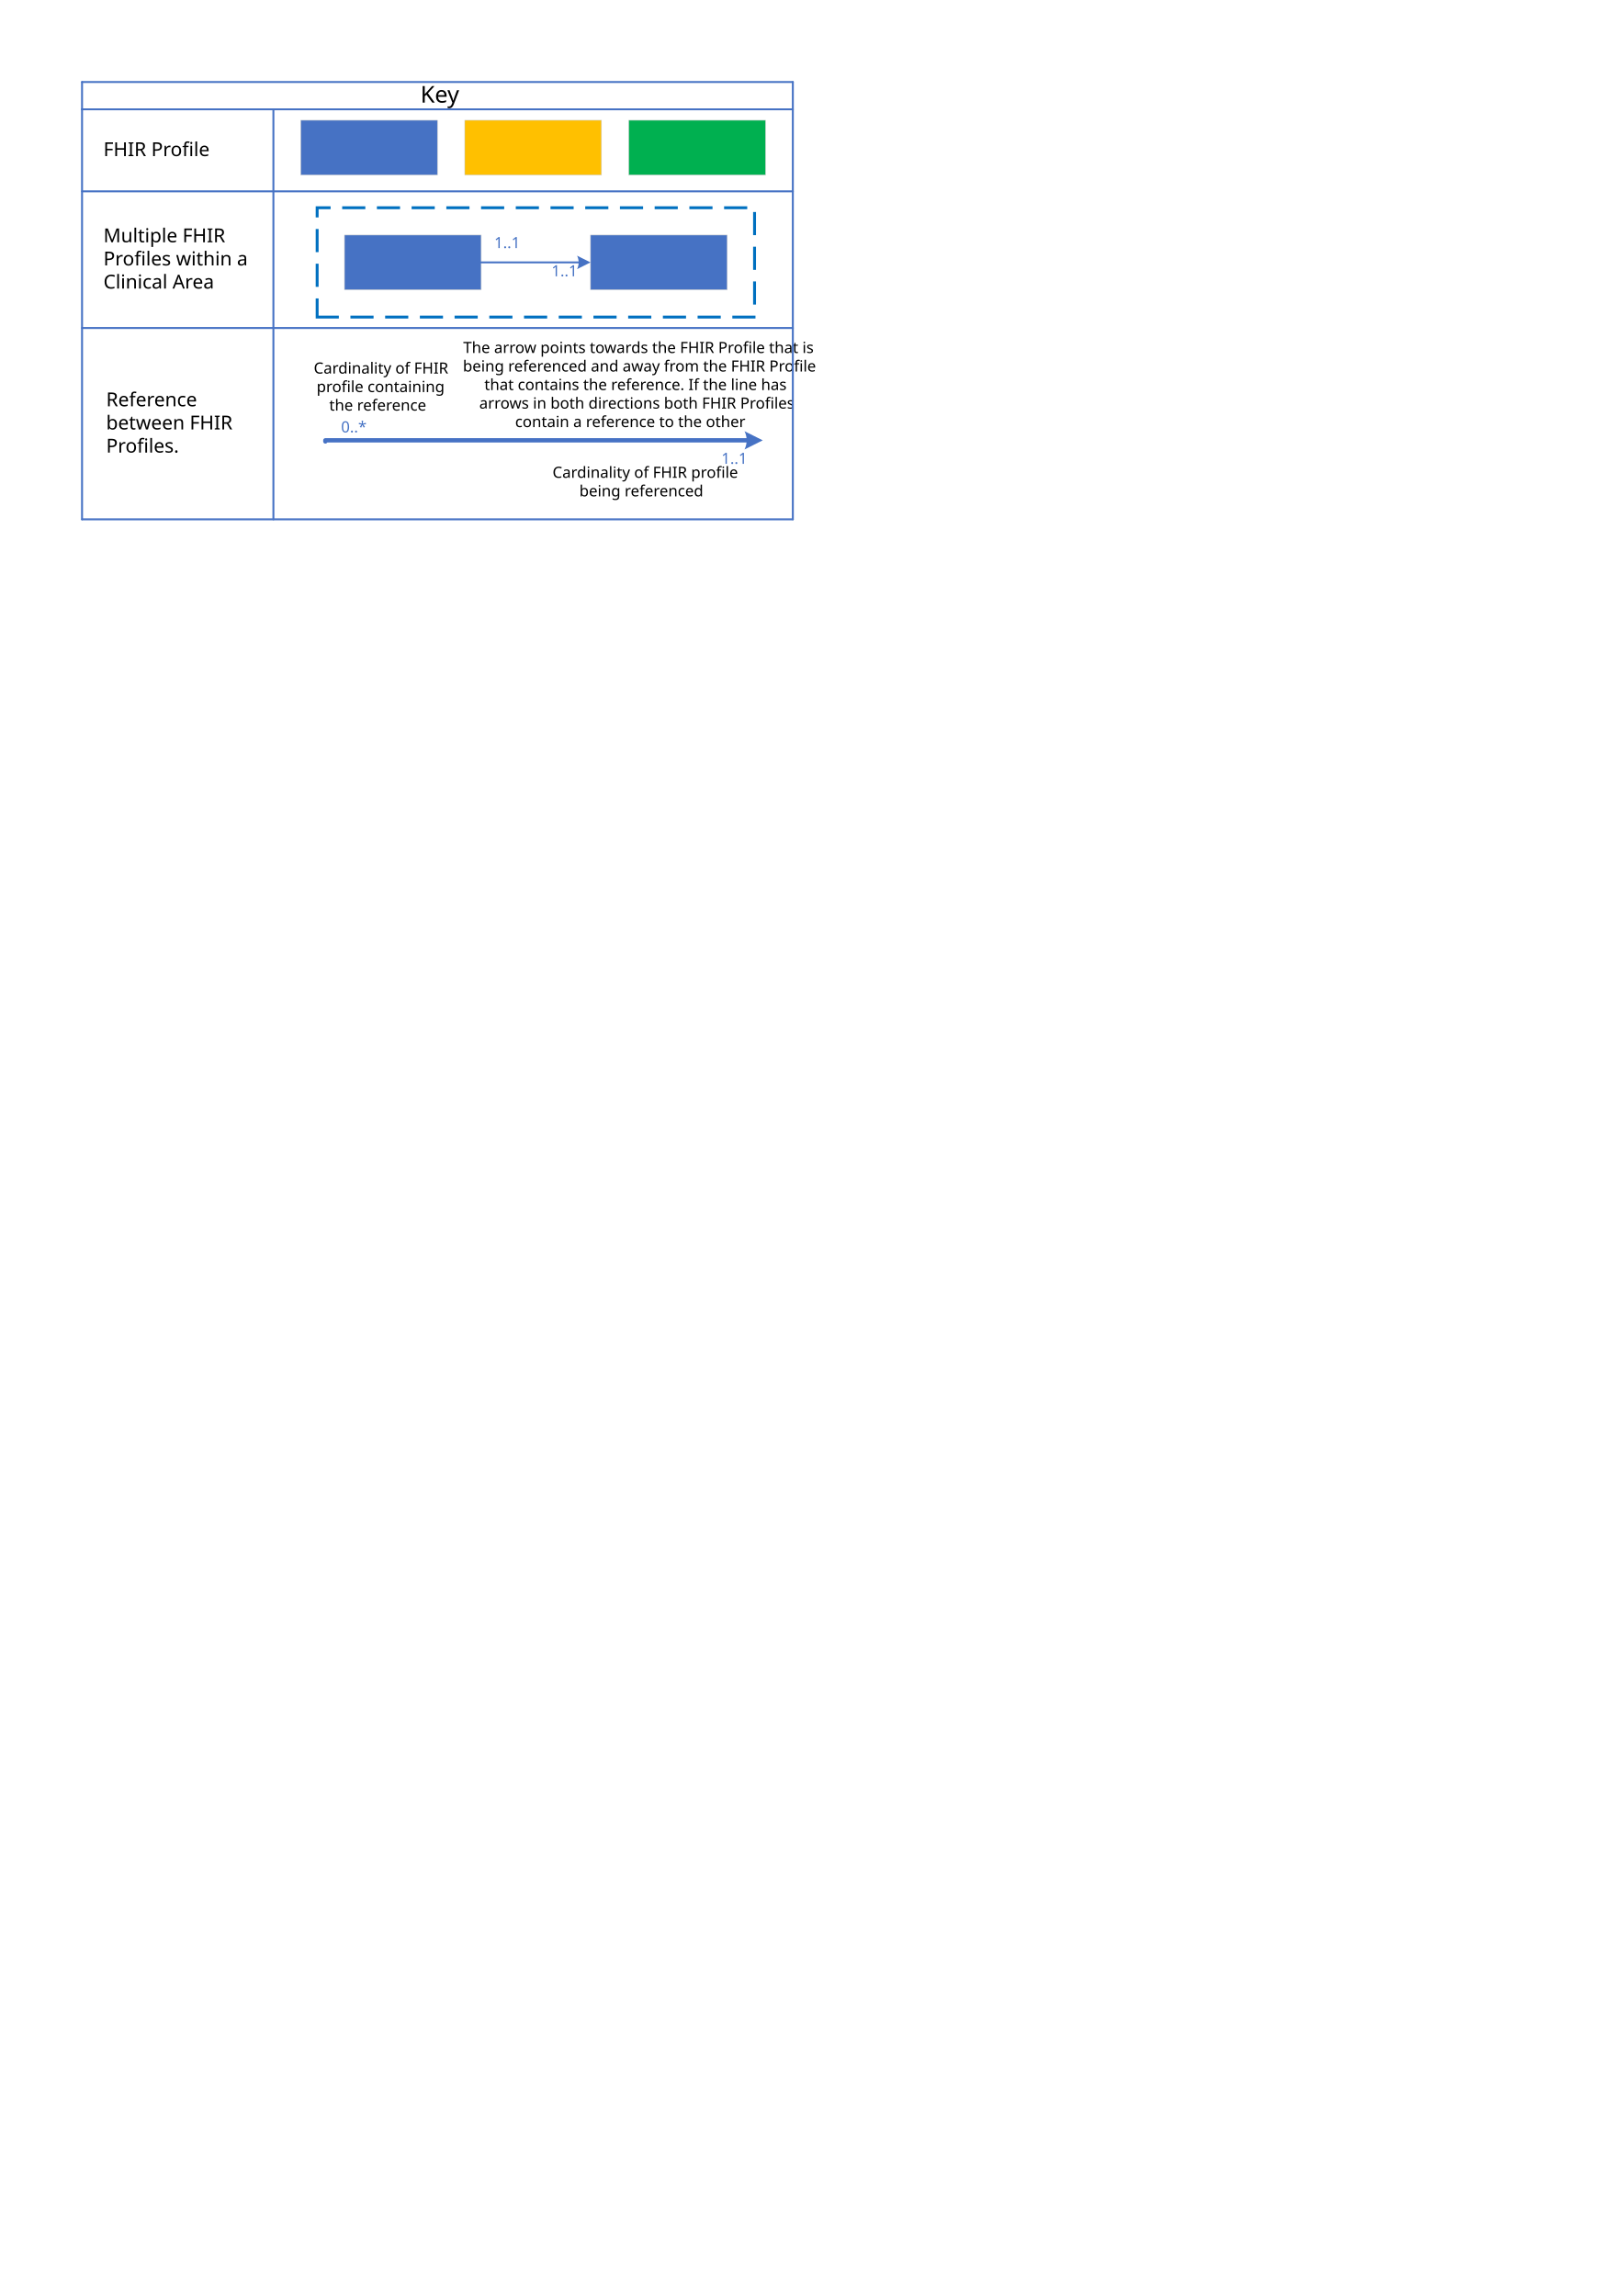
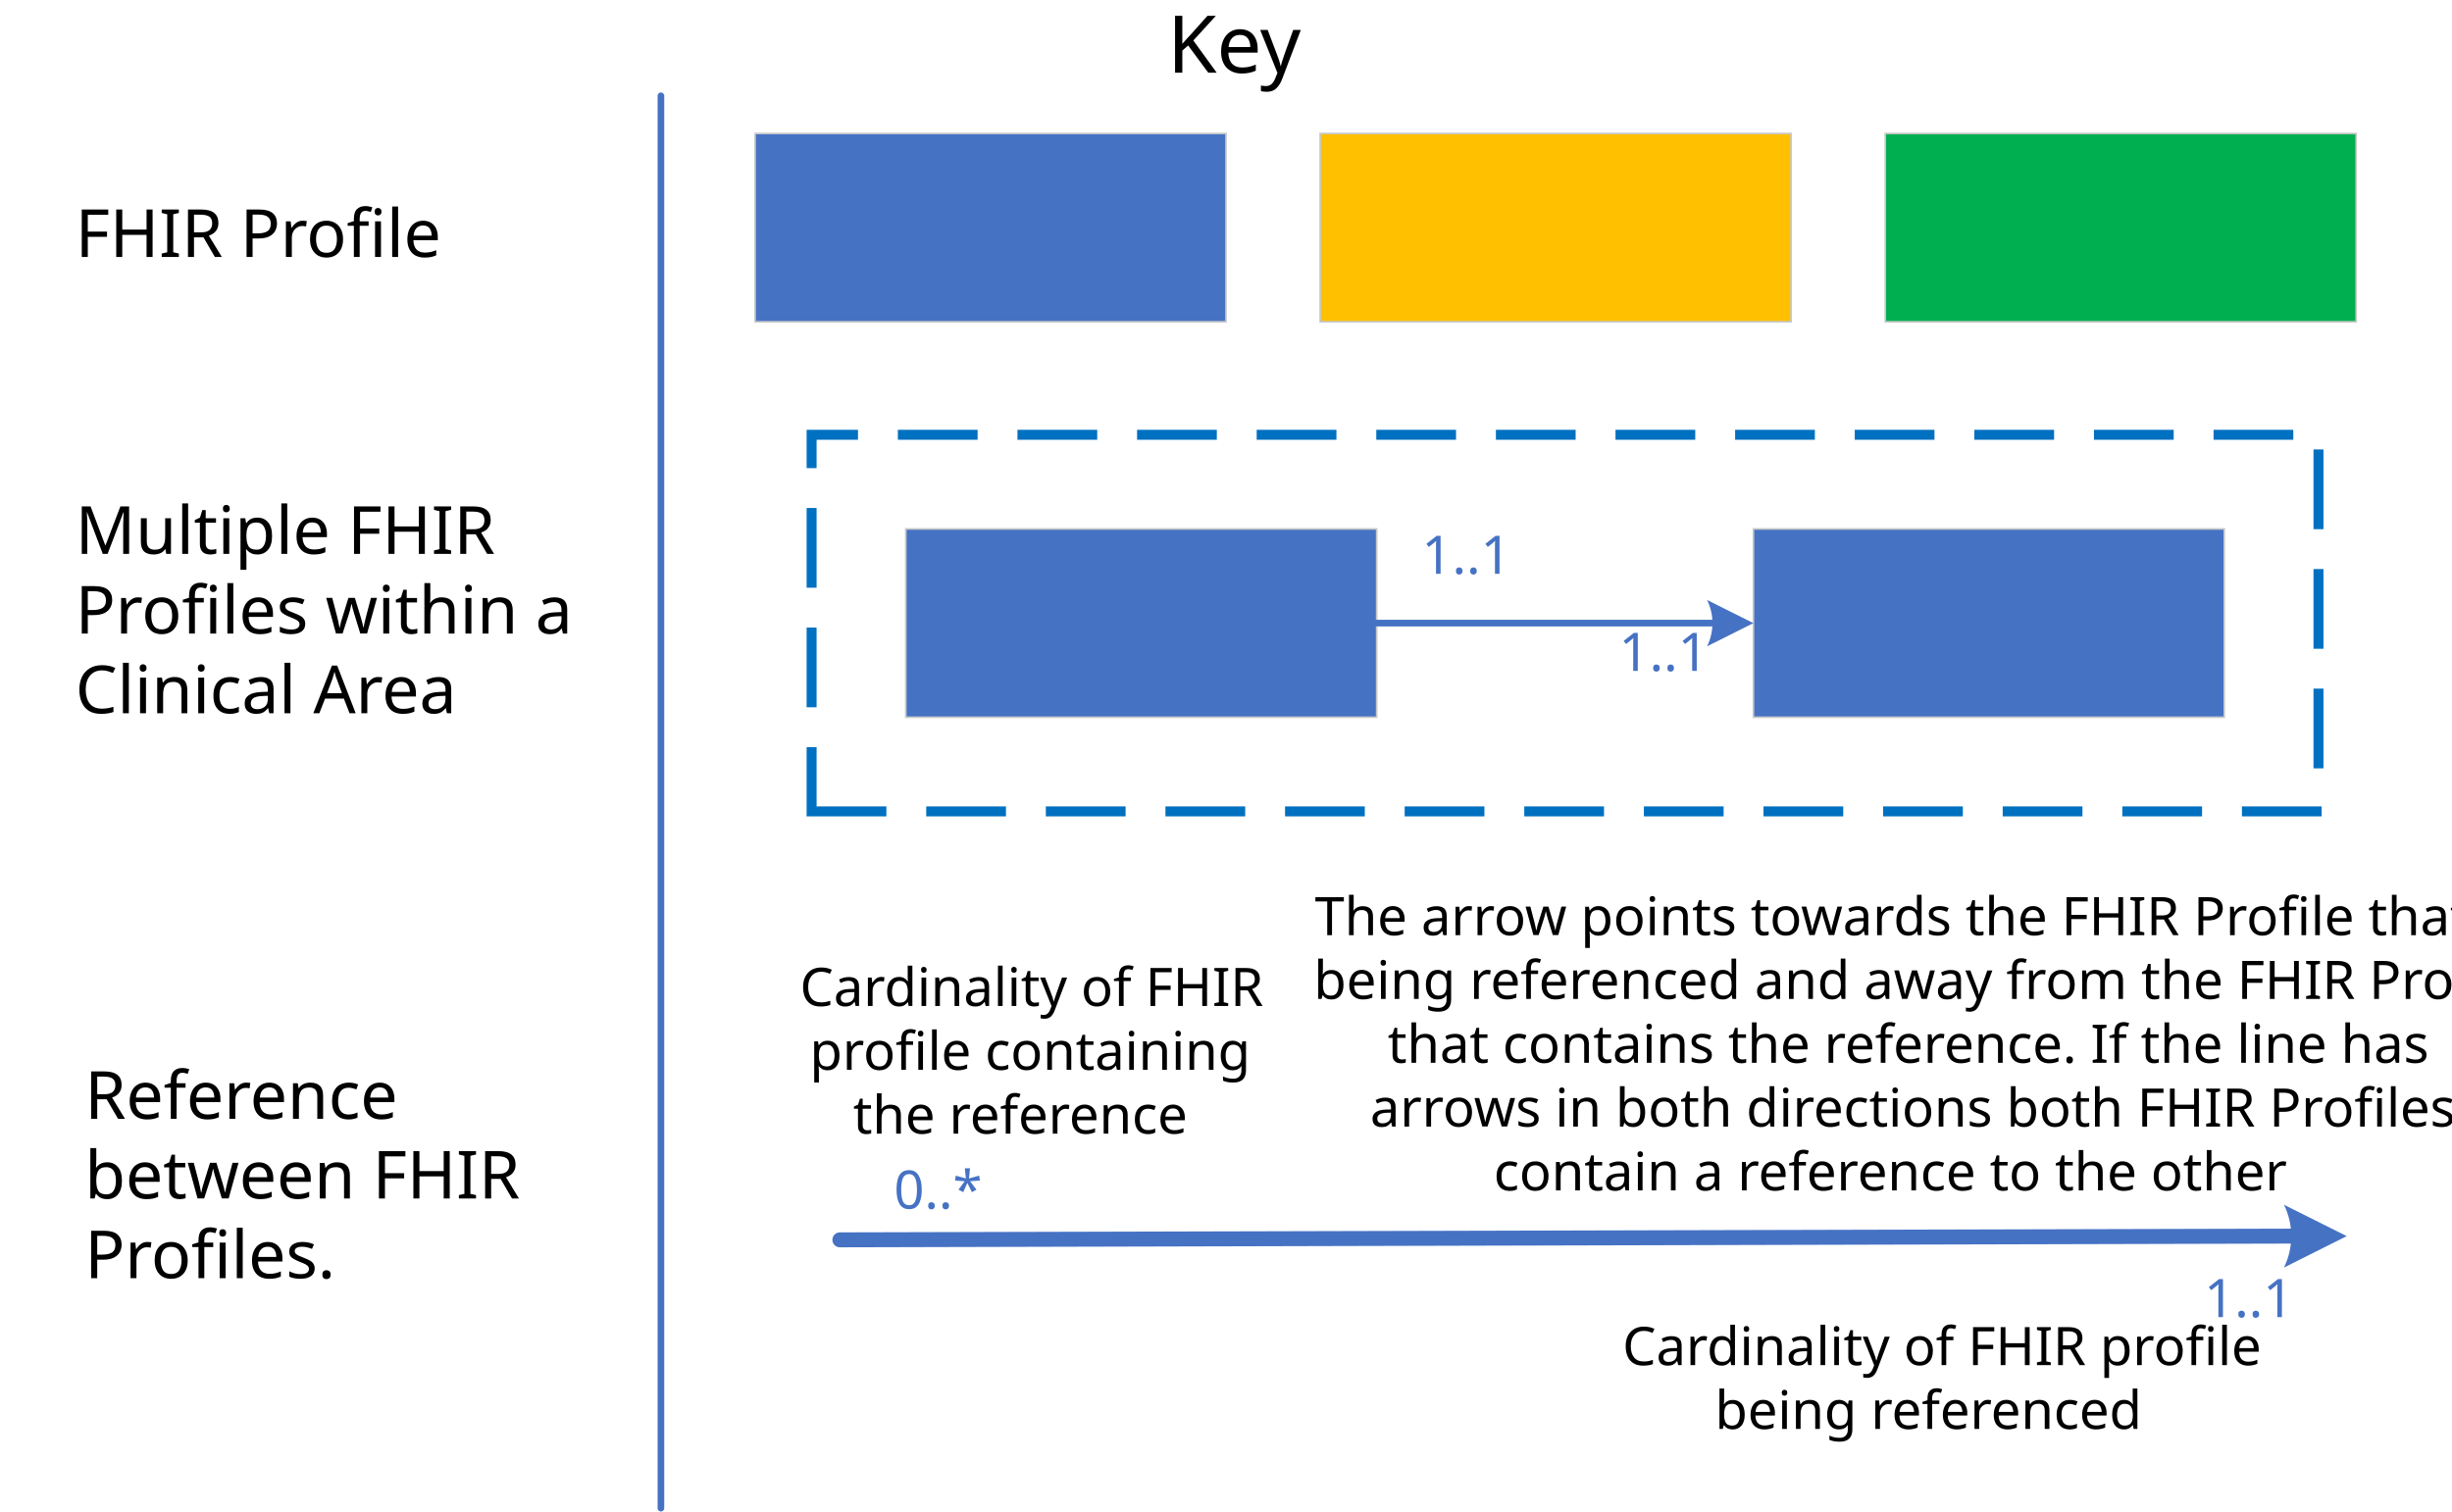
- <svg xmlns="http://www.w3.org/2000/svg" xmlns:xlink="http://www.w3.org/1999/xlink" width="11.693in" height="16.535in" viewBox="0 0 841.89 1190.55" xml:space="preserve" color-interpolation-filters="sRGB" class="st16">
+ <svg xmlns="http://www.w3.org/2000/svg" xmlns:xlink="http://www.w3.org/1999/xlink" width="5.125in" height="3.16in" viewBox="0 0 369.004 227.522" xml:space="preserve" color-interpolation-filters="sRGB" class="st16">
  <style type="text/css">
	
		.st1 {fill:#4672c4;stroke:#c7c8c8;stroke-width:0.25}
		.st2 {fill:none;stroke:none;stroke-width:0.25}
		.st3 {fill:#000000;font-family:Calibri;font-size:0.833em}
		.st4 {fill:#ffc000;stroke:#c7c8c8;stroke-width:0.25}
		.st5 {fill:#00b050;stroke:#c7c8c8;stroke-width:0.25}
		.st6 {fill:#4672c4;font-family:Calibri;font-size:0.667em}
		.st7 {marker-start:url(#mrkr5-20);stroke:#4672c4;stroke-linecap:round;stroke-linejoin:round;stroke-width:2.25}
		.st8 {fill:#4672c4;fill-opacity:1;stroke:#4672c4;stroke-opacity:1;stroke-width:0.472}
		.st9 {fill:#000000;font-family:Calibri;font-size:0.667em}
		.st10 {font-size:1em}
		.st11 {fill:none;stroke:#0070c0;stroke-dasharray:10.5,7.5;stroke-width:1.5}
		.st12 {marker-end:url(#mrkr5-63);stroke:#4672c4;stroke-linecap:round;stroke-linejoin:round;stroke-width:1}
		.st13 {fill:#4672c4;fill-opacity:1;stroke:#4672c4;stroke-opacity:1;stroke-width:0.284}
		.st14 {stroke:#4672c4;stroke-linecap:round;stroke-linejoin:round;stroke-width:1}
		.st15 {fill:#000000;font-family:Calibri;font-size:1em}
		.st16 {fill:none;fill-rule:evenodd;font-size:12px;overflow:visible;stroke-linecap:square;stroke-miterlimit:3}
	
	</style>
  <defs id="Markers">
    <g id="lend5">
      <path d="M 2 1 L 0 0 L 1.981 -0.993 C 1.672 -0.365 1.673 0.373 1.985 1 " style="stroke:none" />
    </g>
    <marker id="mrkr5-20" class="st8" refX="3.55" orient="auto" markerUnits="strokeWidth" overflow="visible">
      <use xlink:href="#lend5" transform="scale(2.12) " />
    </marker>
    <marker id="mrkr5-63" class="st13" refX="-6.16" orient="auto" markerUnits="strokeWidth" overflow="visible">
      <use xlink:href="#lend5" transform="scale(-3.52,-3.52) " />
    </marker>
  </defs>
  <g>
-     <g id="shape1195-1" transform="translate(155.906,-1099.84)">
-       <rect x="0" y="1162.2" width="70.866" height="28.346" class="st1" />
+     <g id="shape1195-1" transform="translate(113.636,-179.083)">
+       <rect x="0" y="199.175" width="70.866" height="28.346" class="st1" />
    </g>
-     <g id="shape1196-3" transform="translate(49.6063,-1091.34)">
-       <rect x="0" y="1148.03" width="70.866" height="42.52" class="st2" />
-       <text x="4" y="1172.29" class="st3">FHIR Profile</text>
+     <g id="shape1196-3" transform="translate(7.33661,-170.579)">
+       <rect x="0" y="185.002" width="70.866" height="42.52" class="st2" />
+       <text x="4" y="209.26" class="st3">FHIR Profile</text>
    </g>
-     <g id="shape1197-6" transform="translate(240.945,-1099.84)">
-       <rect x="0" y="1162.2" width="70.866" height="28.346" class="st4" />
+     <g id="shape1197-6" transform="translate(198.675,-179.083)">
+       <rect x="0" y="199.175" width="70.866" height="28.346" class="st4" />
    </g>
-     <g id="shape1199-8" transform="translate(325.984,-1099.84)">
-       <rect x="0" y="1162.2" width="70.866" height="28.346" class="st5" />
+     <g id="shape1199-8" transform="translate(283.715,-179.083)">
+       <rect x="0" y="199.175" width="70.866" height="28.346" class="st5" />
    </g>
-     <g id="group1201-10" transform="translate(395.433,-969.027)">
+     <g id="group1201-10" transform="translate(353.163,-48.2676)">
      <g id="shape1202-11" transform="translate(-22.3821,21.4139)">
-         <text x="0.91" y="1188.15" class="st6">1..1</text>
+         <text x="0.91" y="225.12" class="st6">1..1</text>
      </g>
      <g id="shape1203-13" transform="translate(-219.544,5.08908)">
-         <text x="0.91" y="1188.15" class="st6">0..*</text>
+         <text x="0.91" y="225.12" class="st6">0..*</text>
      </g>
      <g id="shape1201-15">
-         <path d="M-7.99 1197.35 L-8.35 1197.35 L-226.77 1197.35 L-226.77 1197.93" class="st7" />
+         <path d="M-7.99 234.34 L-8.35 234.34 L-226.77 234.9" class="st7" />
      </g>
    </g>
-     <g id="shape1204-21" transform="translate(282.047,-926.221)">
-       <rect x="0" y="1162.2" width="92.126" height="28.346" class="st2" />
-       <text x="4.39" y="1173.98" class="st9">Cardinality of FHIR profile <tspan x="18.3" dy="1.2em" class="st10">being referenced</tspan>
+     <g id="shape1204-21" transform="translate(239.778,-5.46064)">
+       <rect x="0" y="199.175" width="92.126" height="28.346" class="st2" />
+       <text x="4.39" y="210.95" class="st9">Cardinality of FHIR profile <tspan x="18.3" dy="1.2em" class="st10">being referenced</tspan>
      </text>
    </g>
-     <g id="shape1208-25" transform="translate(235.276,-968.74)">
-       <rect x="0" y="1146.61" width="167.953" height="43.937" class="st2" />
-       <text x="4.87" y="1151.78" class="st9">The arrow points towards the FHIR Profile that is <tspan x="4.69" dy="1.2em" class="st10">being referenced and away from the FHIR Profile </tspan>
+     <g id="shape1208-25" transform="translate(193.006,-47.9803)">
+       <rect x="0" y="183.585" width="167.953" height="43.937" class="st2" />
+       <text x="4.87" y="188.75" class="st9">The arrow points towards the FHIR Profile that is <tspan x="4.69" dy="1.2em" class="st10">being referenced and away from the FHIR Profile </tspan>
        <tspan x="15.83" dy="1.2em" class="st10">that contains the reference. If the line has </tspan>
        <tspan x="13.17" dy="1.2em" class="st10">arrows in both directions both FHIR Profiles </tspan>
        <tspan x="31.78" dy="1.2em" class="st10">contain a reference to the other</tspan>
      </text>
    </g>
-     <g id="shape1210-32" transform="translate(51.0236,-935.433)">
-       <rect x="0" y="1119.69" width="76.535" height="70.866" class="st2" />
-       <text x="4" y="1146.12" class="st3">Reference <tspan x="4" dy="1.2em" class="st10">between FHIR </tspan>
+     <g id="shape1210-32" transform="translate(8.75394,-14.6732)">
+       <rect x="0" y="156.656" width="76.535" height="70.866" class="st2" />
+       <text x="4" y="183.09" class="st3">Reference <tspan x="4" dy="1.2em" class="st10">between FHIR </tspan>
        <tspan x="4" dy="1.2em" class="st10">Profiles.</tspan>
      </text>
    </g>
-     <g id="shape1211-37" transform="translate(155.906,-975.827)">
-       <rect x="0" y="1162.91" width="73.701" height="27.638" class="st2" />
-       <text x="6.74" y="1169.53" class="st9">Cardinality of FHIR <tspan x="8.21" dy="1.2em" class="st10">profile containing </tspan>
+     <g id="shape1211-37" transform="translate(113.636,-55.0669)">
+       <rect x="0" y="199.884" width="73.701" height="27.638" class="st2" />
+       <text x="6.74" y="206.5" class="st9">Cardinality of FHIR <tspan x="8.21" dy="1.2em" class="st10">profile containing </tspan>
        <tspan x="14.75" dy="1.2em" class="st10">the reference</tspan>
      </text>
    </g>
-     <g id="shape1212-42" transform="translate(49.6063,-1034.65)">
-       <rect x="0" y="1148.03" width="80.787" height="42.52" class="st2" />
-       <text x="4" y="1160.29" class="st3">Multiple FHIR <tspan x="4" dy="1.2em" class="st10">Profiles within a </tspan>
+     <g id="shape1212-42" transform="translate(7.33662,-113.886)">
+       <rect x="0" y="185.002" width="80.787" height="42.52" class="st2" />
+       <text x="4" y="197.26" class="st3">Multiple FHIR <tspan x="4" dy="1.2em" class="st10">Profiles within a </tspan>
        <tspan x="4" dy="1.2em" class="st10">Clinical Area</tspan>
      </text>
    </g>
-     <g id="shape1213-47" transform="translate(178.583,-1040.32)">
-       <rect x="0" y="1162.2" width="70.866" height="28.346" class="st1" />
+     <g id="shape1213-47" transform="translate(136.313,-119.555)">
+       <rect x="0" y="199.175" width="70.866" height="28.346" class="st1" />
    </g>
-     <g id="shape1214-49" transform="translate(306.142,-1040.32)">
-       <rect x="0" y="1162.2" width="70.866" height="28.346" class="st1" />
+     <g id="shape1214-49" transform="translate(263.872,-119.555)">
+       <rect x="0" y="199.175" width="70.866" height="28.346" class="st1" />
    </g>
-     <g id="shape1215-51" transform="translate(164.409,-1026.14)">
-       <path d="M0 1190.55 L226.77 1190.55 L226.77 1133.86 L0 1133.86 L0 1190.55 Z" class="st11" />
+     <g id="shape1215-51" transform="translate(122.14,-105.382)">
+       <path d="M0 227.52 L226.77 227.52 L226.77 170.83 L0 170.83 L0 227.52 Z" class="st11" />
    </g>
-     <g id="group1216-53" transform="translate(249.449,-1047.4)">
+     <g id="group1216-53" transform="translate(207.179,-126.642)">
      <g id="shape1217-54" transform="translate(5.86139,-12.0976)">
-         <text x="0.91" y="1188.15" class="st6">1..1</text>
+         <text x="0.91" y="225.12" class="st6">1..1</text>
      </g>
      <g id="shape1218-56" transform="translate(35.5392,2.51695)">
-         <text x="0.91" y="1188.15" class="st6">1..1</text>
+         <text x="0.91" y="225.12" class="st6">1..1</text>
      </g>
      <g id="shape1216-58">
-         <path d="M0 1183.46 L50.53 1183.46" class="st12" />
+         <path d="M0 220.44 L50.53 220.44" class="st12" />
      </g>
    </g>
-     <g id="shape1223-64" transform="translate(1332.28,56.6928) rotate(90)">
-       <path d="M0 1190.55 L212.6 1190.55" class="st14" />
+     <g id="shape1223-64" transform="translate(326.984,14.4232) rotate(90)">
+       <path d="M0 227.52 L212.6 227.52" class="st14" />
    </g>
-     <g id="shape1228-67" transform="translate(42.5197,-1133.86)">
-       <rect x="0" y="1176.38" width="368.504" height="14.173" class="st2" />
-       <text x="175.43" y="1187.06" class="st15">Key</text>
-     </g>
-     <g id="group1232-70" transform="translate(42.5197,-878.74)">
-       <g id="shape1219-71" transform="translate(2.79506E-05,-255.118)">
-         <path d="M0 1190.55 L368.5 1190.55" class="st14" />
-       </g>
-       <g id="shape1220-74" transform="translate(1190.55,935.433) rotate(90)">
-         <path d="M0 1190.55 L212.6 1190.55" class="st14" />
-       </g>
-       <g id="shape1221-77" transform="translate(2.89571E-05,-42.5197)">
-         <path d="M0 1190.55 L368.5 1190.55" class="st14" />
-       </g>
-       <g id="shape1222-80" transform="translate(1559.06,921.26) rotate(90)">
-         <path d="M0 1190.55 L226.77 1190.55" class="st14" />
-       </g>
-       <g id="shape1224-83" transform="translate(2.77799E-05,-212.598)">
-         <path d="M0 1190.55 L368.5 1190.55" class="st14" />
-       </g>
-       <g id="shape1227-86" transform="translate(2.79506E-05,-141.732)">
-         <path d="M0 1190.55 L368.5 1190.55" class="st14" />
-       </g>
-       <g id="shape1229-89" transform="translate(-1190.55,935.433) rotate(-90)">
-         <path d="M0 1190.55 L14.17 1190.55" class="st14" />
-       </g>
-       <g id="shape1231-92" transform="translate(2.70515E-05,-269.291)">
-         <path d="M0 1190.55 L368.5 1190.55" class="st14" />
-       </g>
+     <g id="shape1228-67" transform="translate(0.25,-213.098)">
+       <rect x="0" y="213.348" width="368.504" height="14.173" class="st2" />
+       <text x="175.43" y="224.04" class="st15">Key</text>
    </g>
  </g>
</svg>
